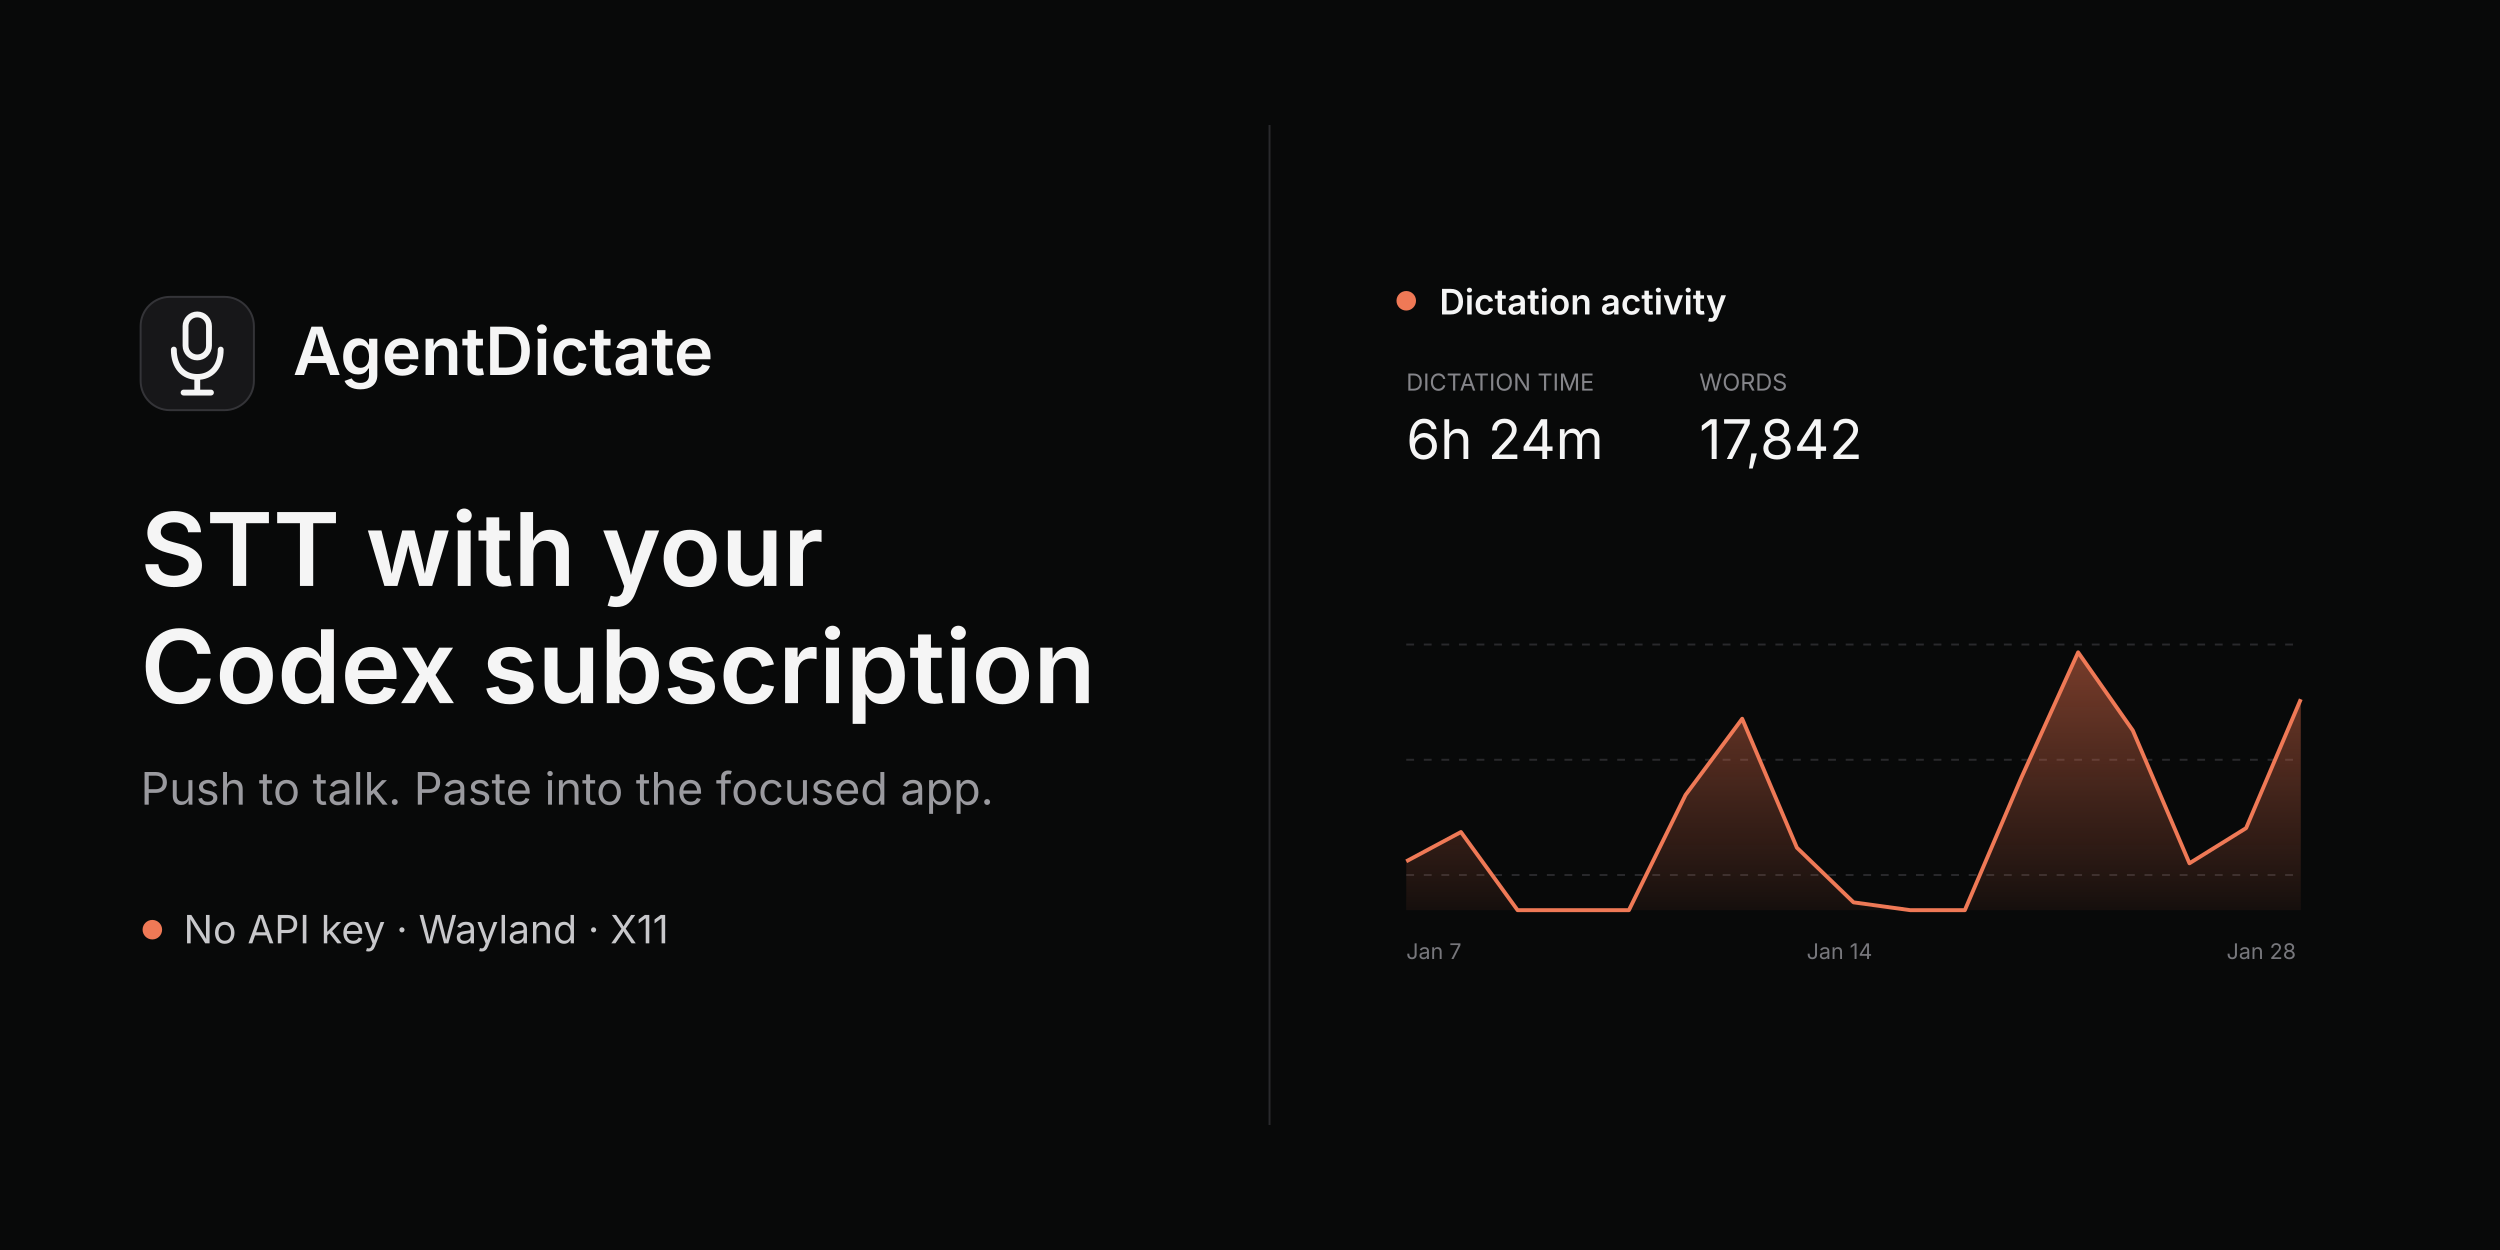
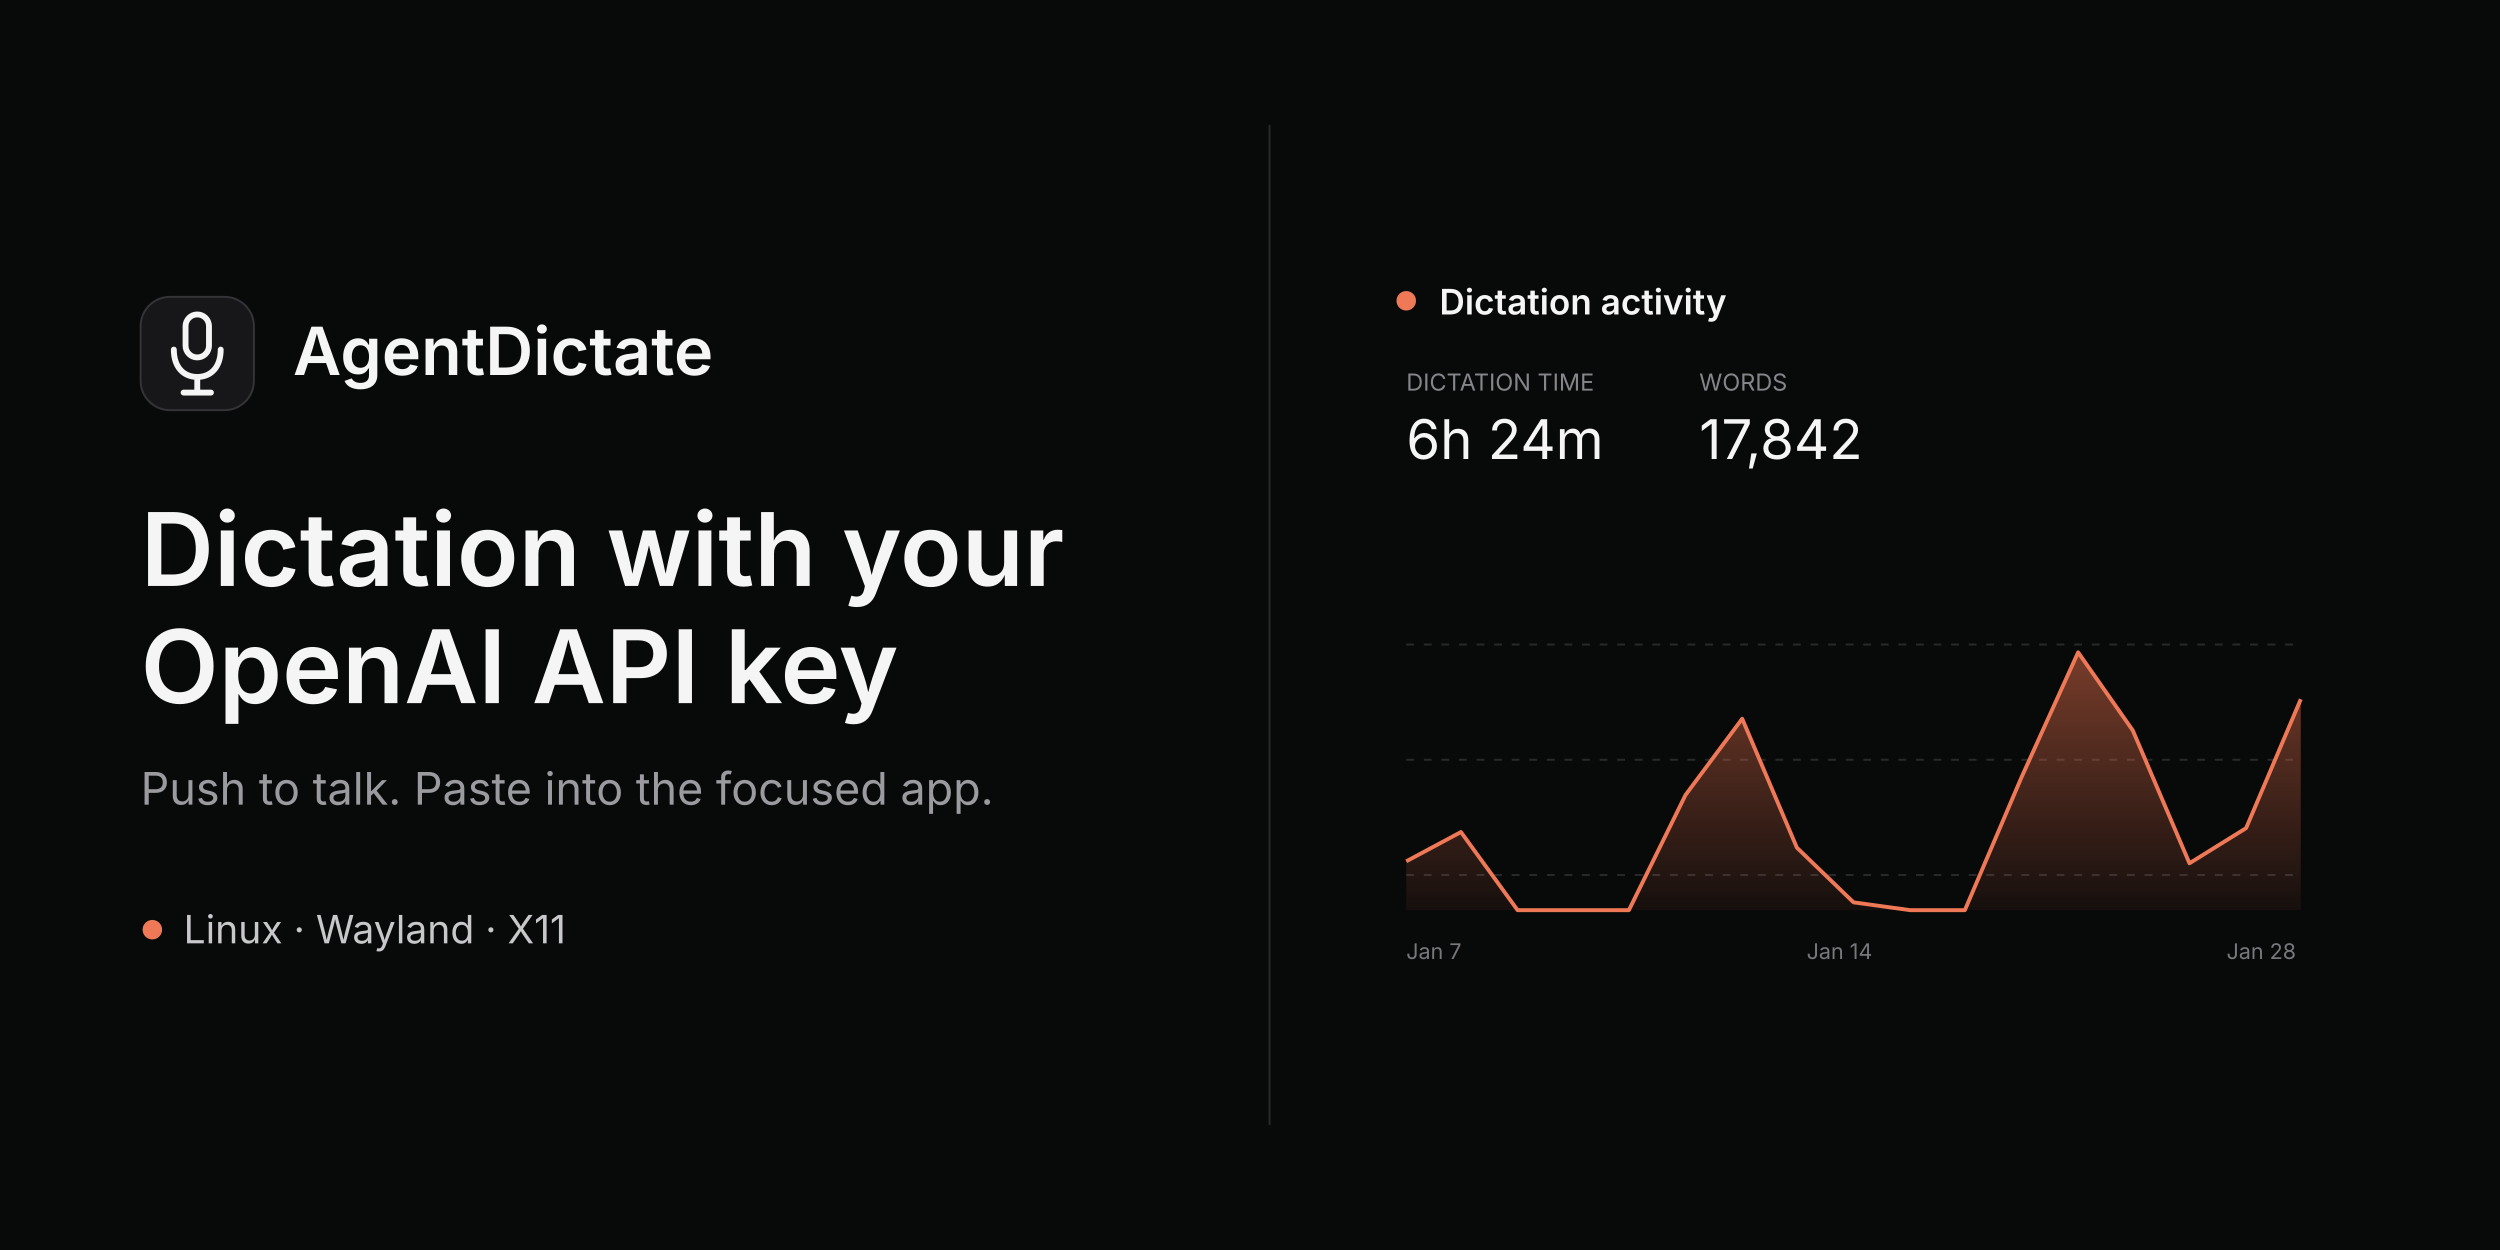
<svg xmlns="http://www.w3.org/2000/svg" width="1280" height="640" viewBox="0 0 1280 640" role="img" aria-labelledby="title description">
  <defs>
    <linearGradient id="preview-fill" x1="0" y1="0" x2="0" y2="1">
      <stop offset="0" stop-color="#f0744f" stop-opacity="0.48" />
      <stop offset="1" stop-color="#f0744f" stop-opacity="0.06" />
    </linearGradient>
  </defs>
  <rect width="1280" height="640" fill="#080909" />
  <g font-family="Inter, sans-serif" font-style="normal">
    <g transform="translate(0 78)">
      <g transform="translate(72 74)">
        <rect width="58" height="58" rx="15" fill="#171719" stroke="#343438" />
        <g transform="translate(0 -4)">
          <rect x="23" y="13" width="12" height="22" rx="6" fill="none" stroke="#f5f5f5" stroke-width="3" />
          <path d="M17 31c0 9 5 14 12 14s12-5 12-14M29 45v8M22 53h14" fill="none" stroke="#f5f5f5" stroke-width="3" stroke-linecap="round" />
        </g>
        <text x="78" y="40" fill="#f5f5f5" font-size="34" font-weight="600">AgentDictate</text>
      </g>
-       <text x="72" y="222" fill="#f5f5f5" font-size="52" font-weight="600">STT with your</text>
-       <text x="72" y="282" fill="#f5f5f5" font-size="52" font-weight="600">Codex subscription</text>
+       <text x="72" y="222" fill="#f5f5f5" font-size="52" font-weight="600">Dictation with your</text>
+       <text x="72" y="282" fill="#f5f5f5" font-size="52" font-weight="600">OpenAI API key</text>
      <text x="72" y="334" fill="#9a9a9f" font-size="23">Push to talk. Paste into the focused app.</text>
      <g transform="translate(72 405)">
        <circle cx="6" cy="-7" r="5" fill="#ef7956" />
-         <text x="22" y="0" fill="#c8c8cb" font-size="20">No API key · Wayland · X11</text>
+         <text x="22" y="0" fill="#c8c8cb" font-size="20">Linux · Wayland · X11</text>
      </g>
    </g>
    <line x1="650" y1="64" x2="650" y2="576" stroke="#29292c" />
    <g transform="translate(690 120)">
      <circle cx="30" cy="34" r="5" fill="#ef7956" />
      <text x="47" y="41" fill="#f5f5f5" font-size="18" font-weight="600">Dictation activity</text>
      <g transform="translate(30 80)">
        <text x="0" y="0" fill="#85858a" font-size="12">DICTATION TIME</text>
        <text x="0" y="35" fill="#f5f5f5" font-size="28">6h 24m</text>
        <text x="150" y="0" fill="#85858a" font-size="12">WORDS</text>
        <text x="150" y="35" fill="#f5f5f5" font-size="28">17,842</text>
      </g>
      <g transform="translate(30 166)">
        <g stroke="#29292c" stroke-width="1" stroke-dasharray="4 5">
          <line x1="0" y1="44" x2="458" y2="44" />
          <line x1="0" y1="103" x2="458" y2="103" />
          <line x1="0" y1="162" x2="458" y2="162" />
        </g>
        <path d="M0 180 L0 155 L28 140 L57 180 L86 180 L114 180 L143 121 L172 82 L200 148 L229 176 L258 180 L286 180 L315 112 L344 48 L372 88 L401 156 L430 138 L458 72 L458 180 Z" fill="url(#preview-fill)" />
        <path d="M0 155 L28 140 L57 180 L86 180 L114 180 L143 121 L172 82 L200 148 L229 176 L258 180 L286 180 L315 112 L344 48 L372 88 L401 156 L430 138 L458 72" fill="none" stroke="#ef7956" stroke-width="2" stroke-linejoin="round" />
        <g fill="#77777c" font-size="11">
          <text x="0" y="205">Jan 7</text>
          <text x="205" y="205">Jan 14</text>
          <text x="420" y="205">Jan 28</text>
        </g>
      </g>
    </g>
  </g>
</svg>
